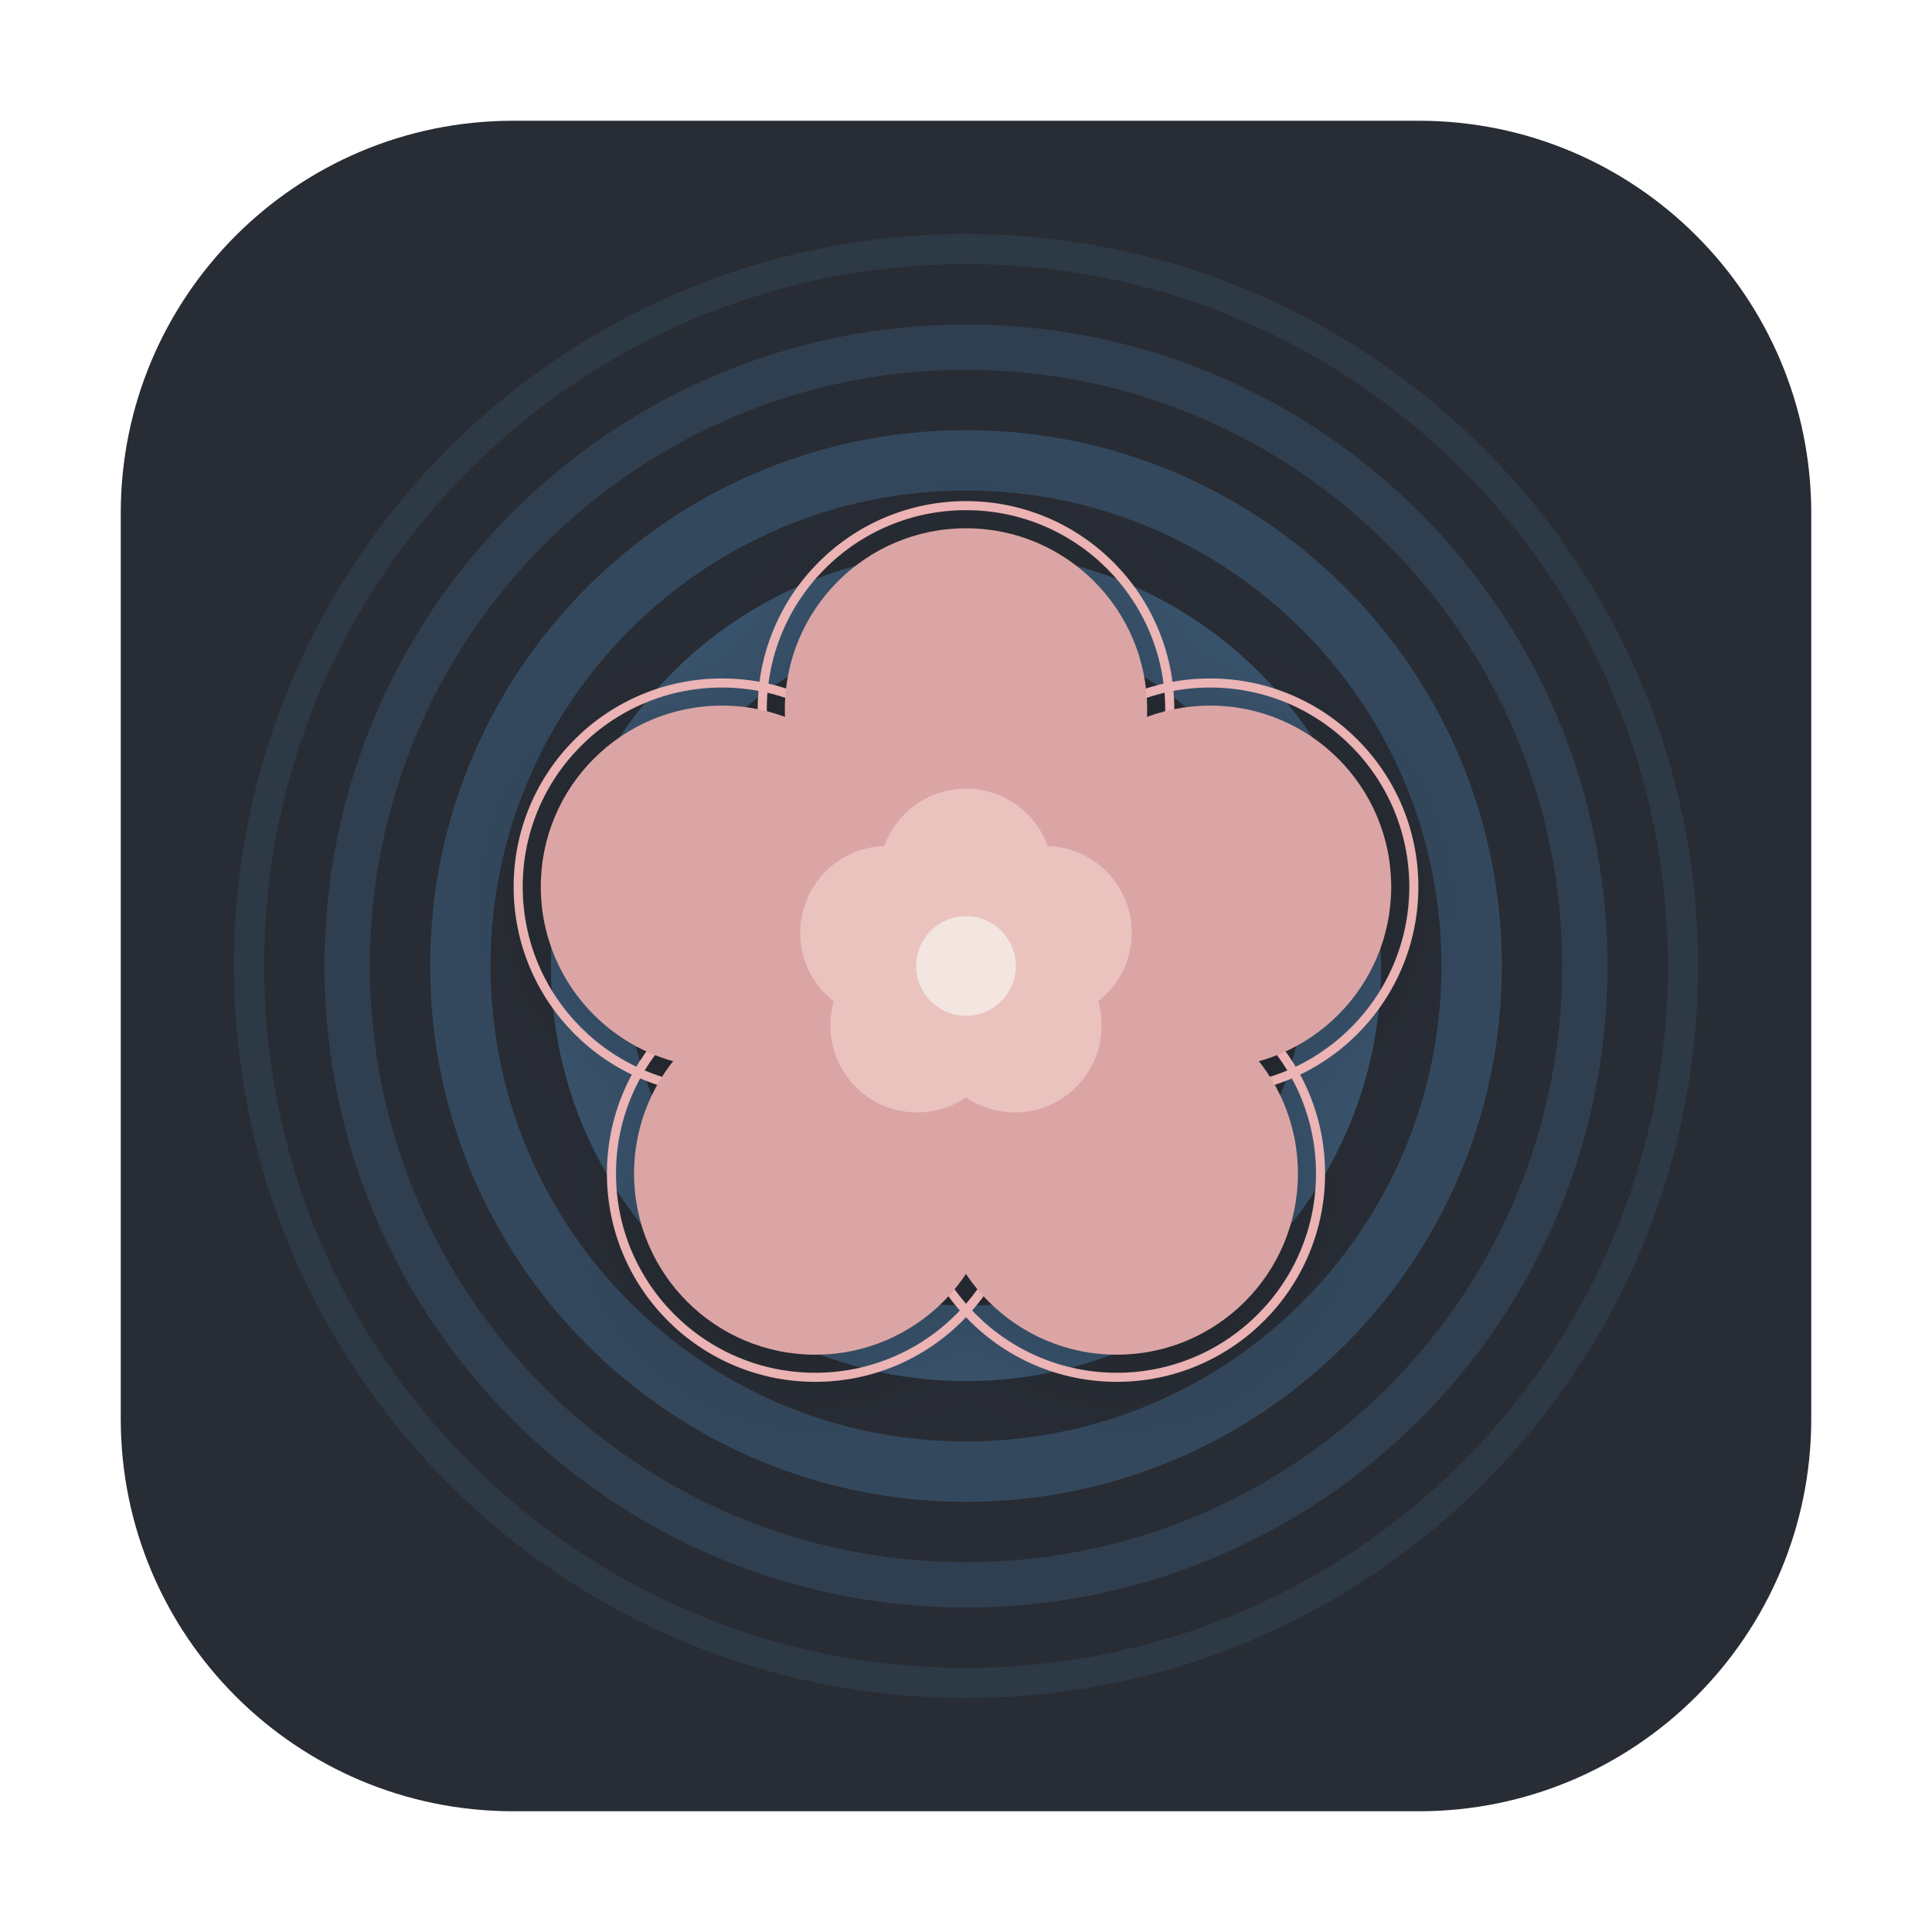
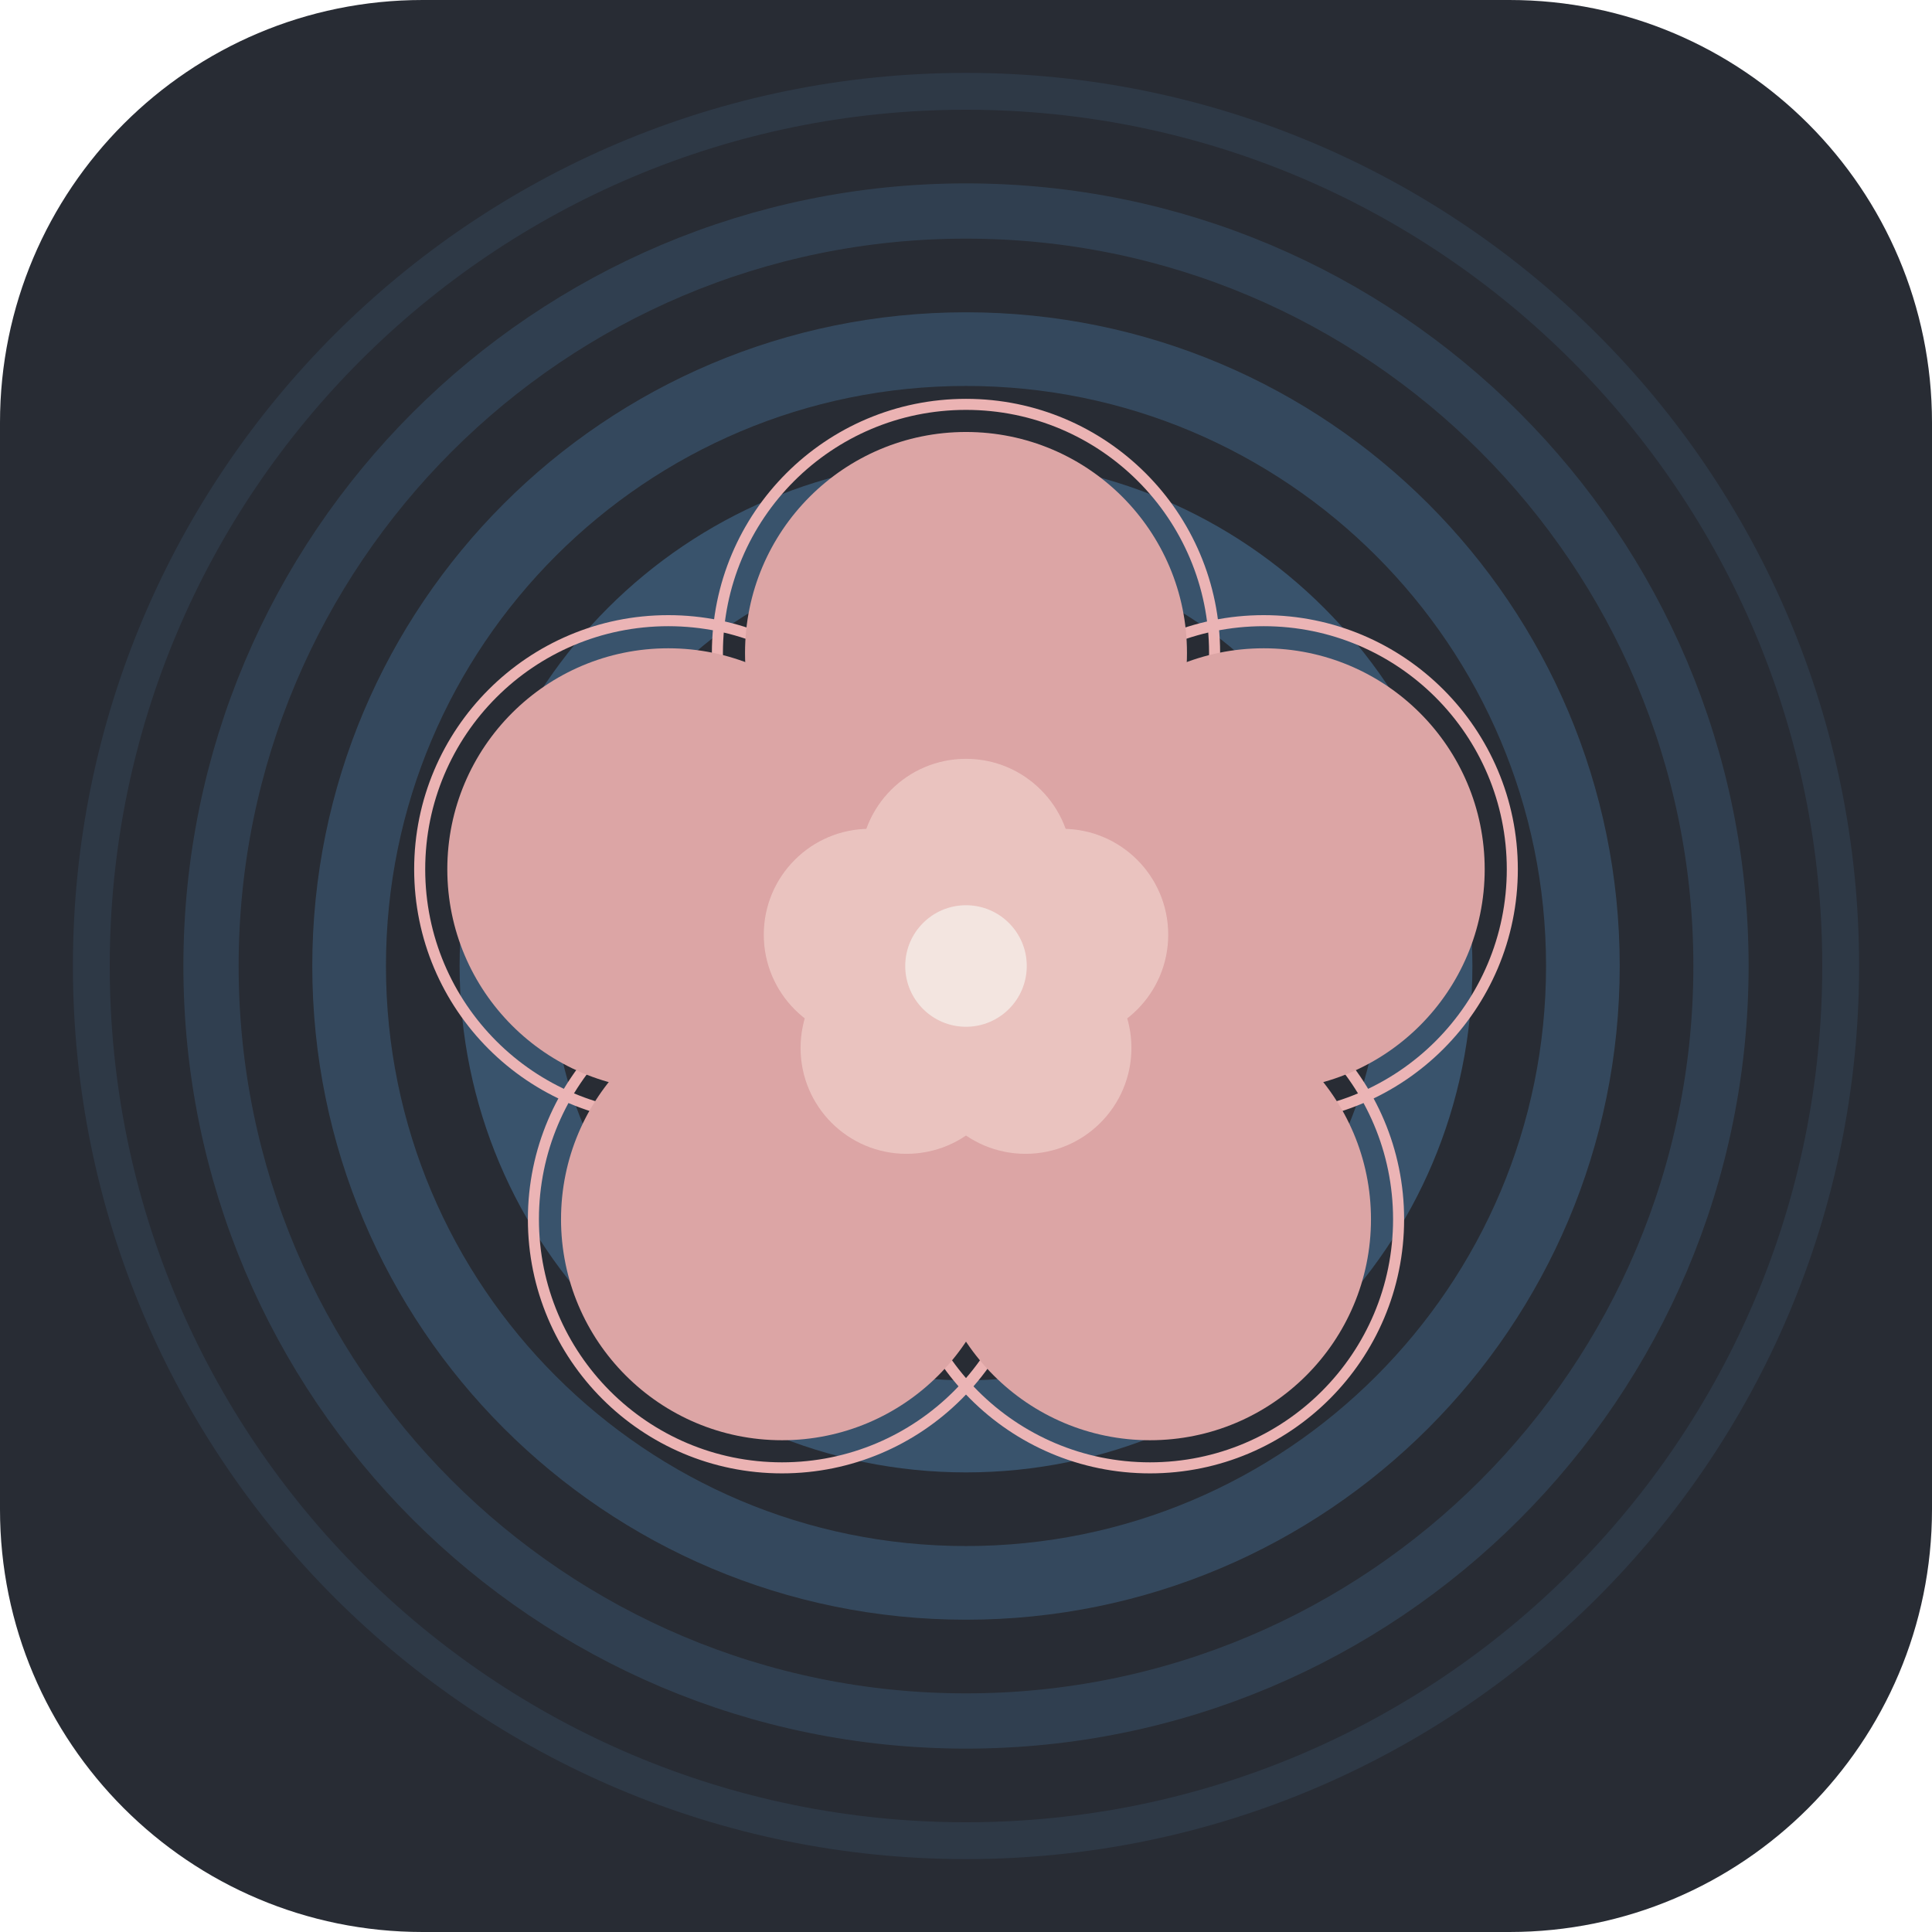
- <svg xmlns="http://www.w3.org/2000/svg" width="256" height="256" viewBox="0 0 256 256">
-   <defs>
-     <filter id="softGlow" x="-20%" y="-20%" width="140%" height="140%">
-       <feDropShadow dx="0" dy="2" stdDeviation="5" flood-color="#000000" flood-opacity="0.14" />
-     </filter>
-   </defs>
-   <rect x="16" y="16" width="224" height="224" rx="52" fill="#282C34" />
-   <circle cx="128" cy="128" r="50" fill="none" stroke="#61AFEF" stroke-width="10" opacity="0.30" />
-   <circle cx="128" cy="128" r="67" fill="none" stroke="#61AFEF" stroke-width="8" opacity="0.22" />
-   <circle cx="128" cy="128" r="82" fill="none" stroke="#61AFEF" stroke-width="6" opacity="0.15" />
-   <circle cx="128" cy="128" r="95" fill="none" stroke="#61AFEF" stroke-width="4" opacity="0.10" />
-   <g filter="url(#softGlow)">
-     <g stroke="#F2B8B8" stroke-width="1.2" fill="none" opacity="0.96">
-       <circle cx="128" cy="94" r="27" />
-       <circle cx="160.34" cy="117.50" r="27" />
-       <circle cx="147.98" cy="155.50" r="27" />
-       <circle cx="108.02" cy="155.50" r="27" />
-       <circle cx="95.66" cy="117.50" r="27" />
-     </g>
-     <g fill="#DCA5A5">
-       <circle cx="128" cy="94" r="24" />
-       <circle cx="160.34" cy="117.50" r="24" />
-       <circle cx="147.98" cy="155.50" r="24" />
-       <circle cx="108.02" cy="155.50" r="24" />
-       <circle cx="95.66" cy="117.50" r="24" />
-       <circle cx="128" cy="128" r="24" />
-     </g>
-     <g fill="#F6DDD6" opacity="0.55">
-       <circle cx="128" cy="116" r="11.5" />
-       <circle cx="138.46" cy="123.60" r="11.5" />
-       <circle cx="134.46" cy="135.90" r="11.5" />
-       <circle cx="121.54" cy="135.90" r="11.5" />
-       <circle cx="117.54" cy="123.60" r="11.5" />
-     </g>
-     <circle cx="128" cy="128" r="6.6" fill="#F3E7E2" opacity="0.95" />
+ <svg xmlns="http://www.w3.org/2000/svg" width="1024" height="1024" viewBox="0 0 1024 1024">
+   <rect x="0" y="0" width="1024" height="1024" rx="224" fill="#282C34" />
+   <circle cx="512" cy="512" r="244.000" fill="none" stroke="#61AFEF" stroke-width="48.800" opacity="0.30" />
+   <circle cx="512" cy="512" r="326.960" fill="none" stroke="#61AFEF" stroke-width="39.040" opacity="0.22" />
+   <circle cx="512" cy="512" r="400.160" fill="none" stroke="#61AFEF" stroke-width="29.280" opacity="0.15" />
+   <circle cx="512" cy="512" r="463.600" fill="none" stroke="#61AFEF" stroke-width="19.520" opacity="0.10" />
+   <g stroke="#F2B8B8" stroke-width="5.856" fill="none" opacity="0.96">
+     <circle cx="512.000" cy="346.080" r="131.760" />
+     <circle cx="669.799" cy="460.728" r="131.760" />
+     <circle cx="609.525" cy="646.232" r="131.760" />
+     <circle cx="414.475" cy="646.232" r="131.760" />
+     <circle cx="354.201" cy="460.728" r="131.760" />
  </g>
+   <g fill="#DCA5A5">
+     <circle cx="512.000" cy="346.080" r="117.120" />
+     <circle cx="669.799" cy="460.728" r="117.120" />
+     <circle cx="609.525" cy="646.232" r="117.120" />
+     <circle cx="414.475" cy="646.232" r="117.120" />
+     <circle cx="354.201" cy="460.728" r="117.120" />
+     <circle cx="512.000" cy="512.000" r="117.120" />
+   </g>
+   <g fill="#F6DDD6" opacity="0.55">
+     <circle cx="512.000" cy="458.320" r="56.120" />
+     <circle cx="563.053" cy="495.412" r="56.120" />
+     <circle cx="543.552" cy="555.428" r="56.120" />
+     <circle cx="480.448" cy="555.428" r="56.120" />
+     <circle cx="460.947" cy="495.412" r="56.120" />
+   </g>
+   <circle cx="512.000" cy="512.000" r="32.208" fill="#F3E7E2" opacity="0.95" />
</svg>
